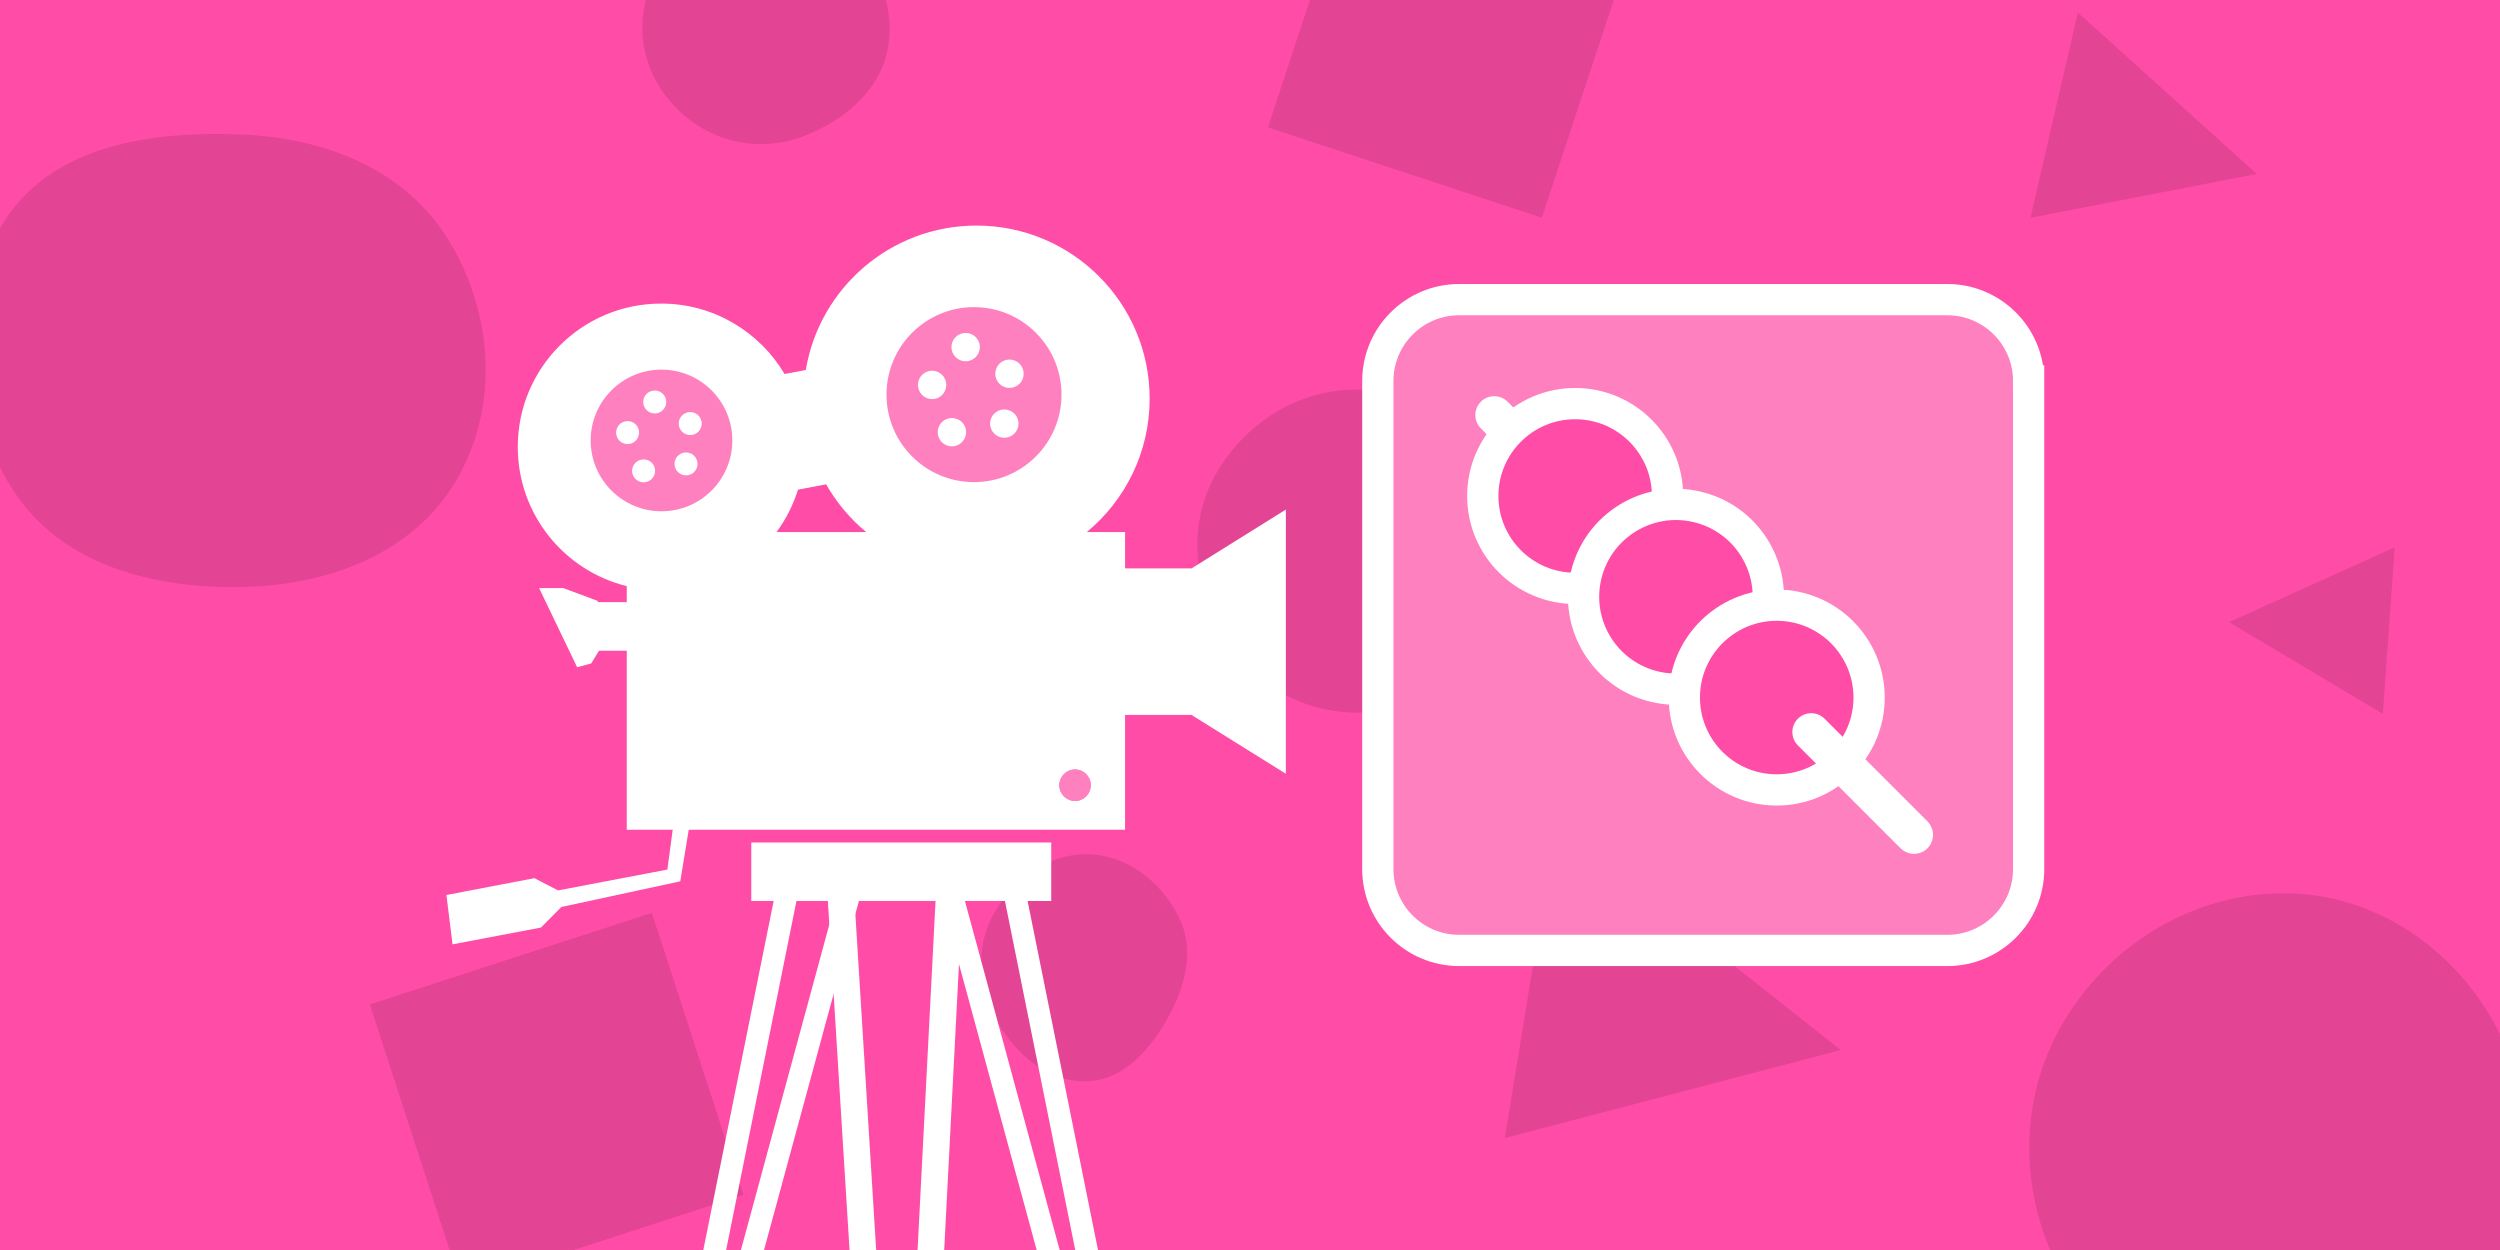
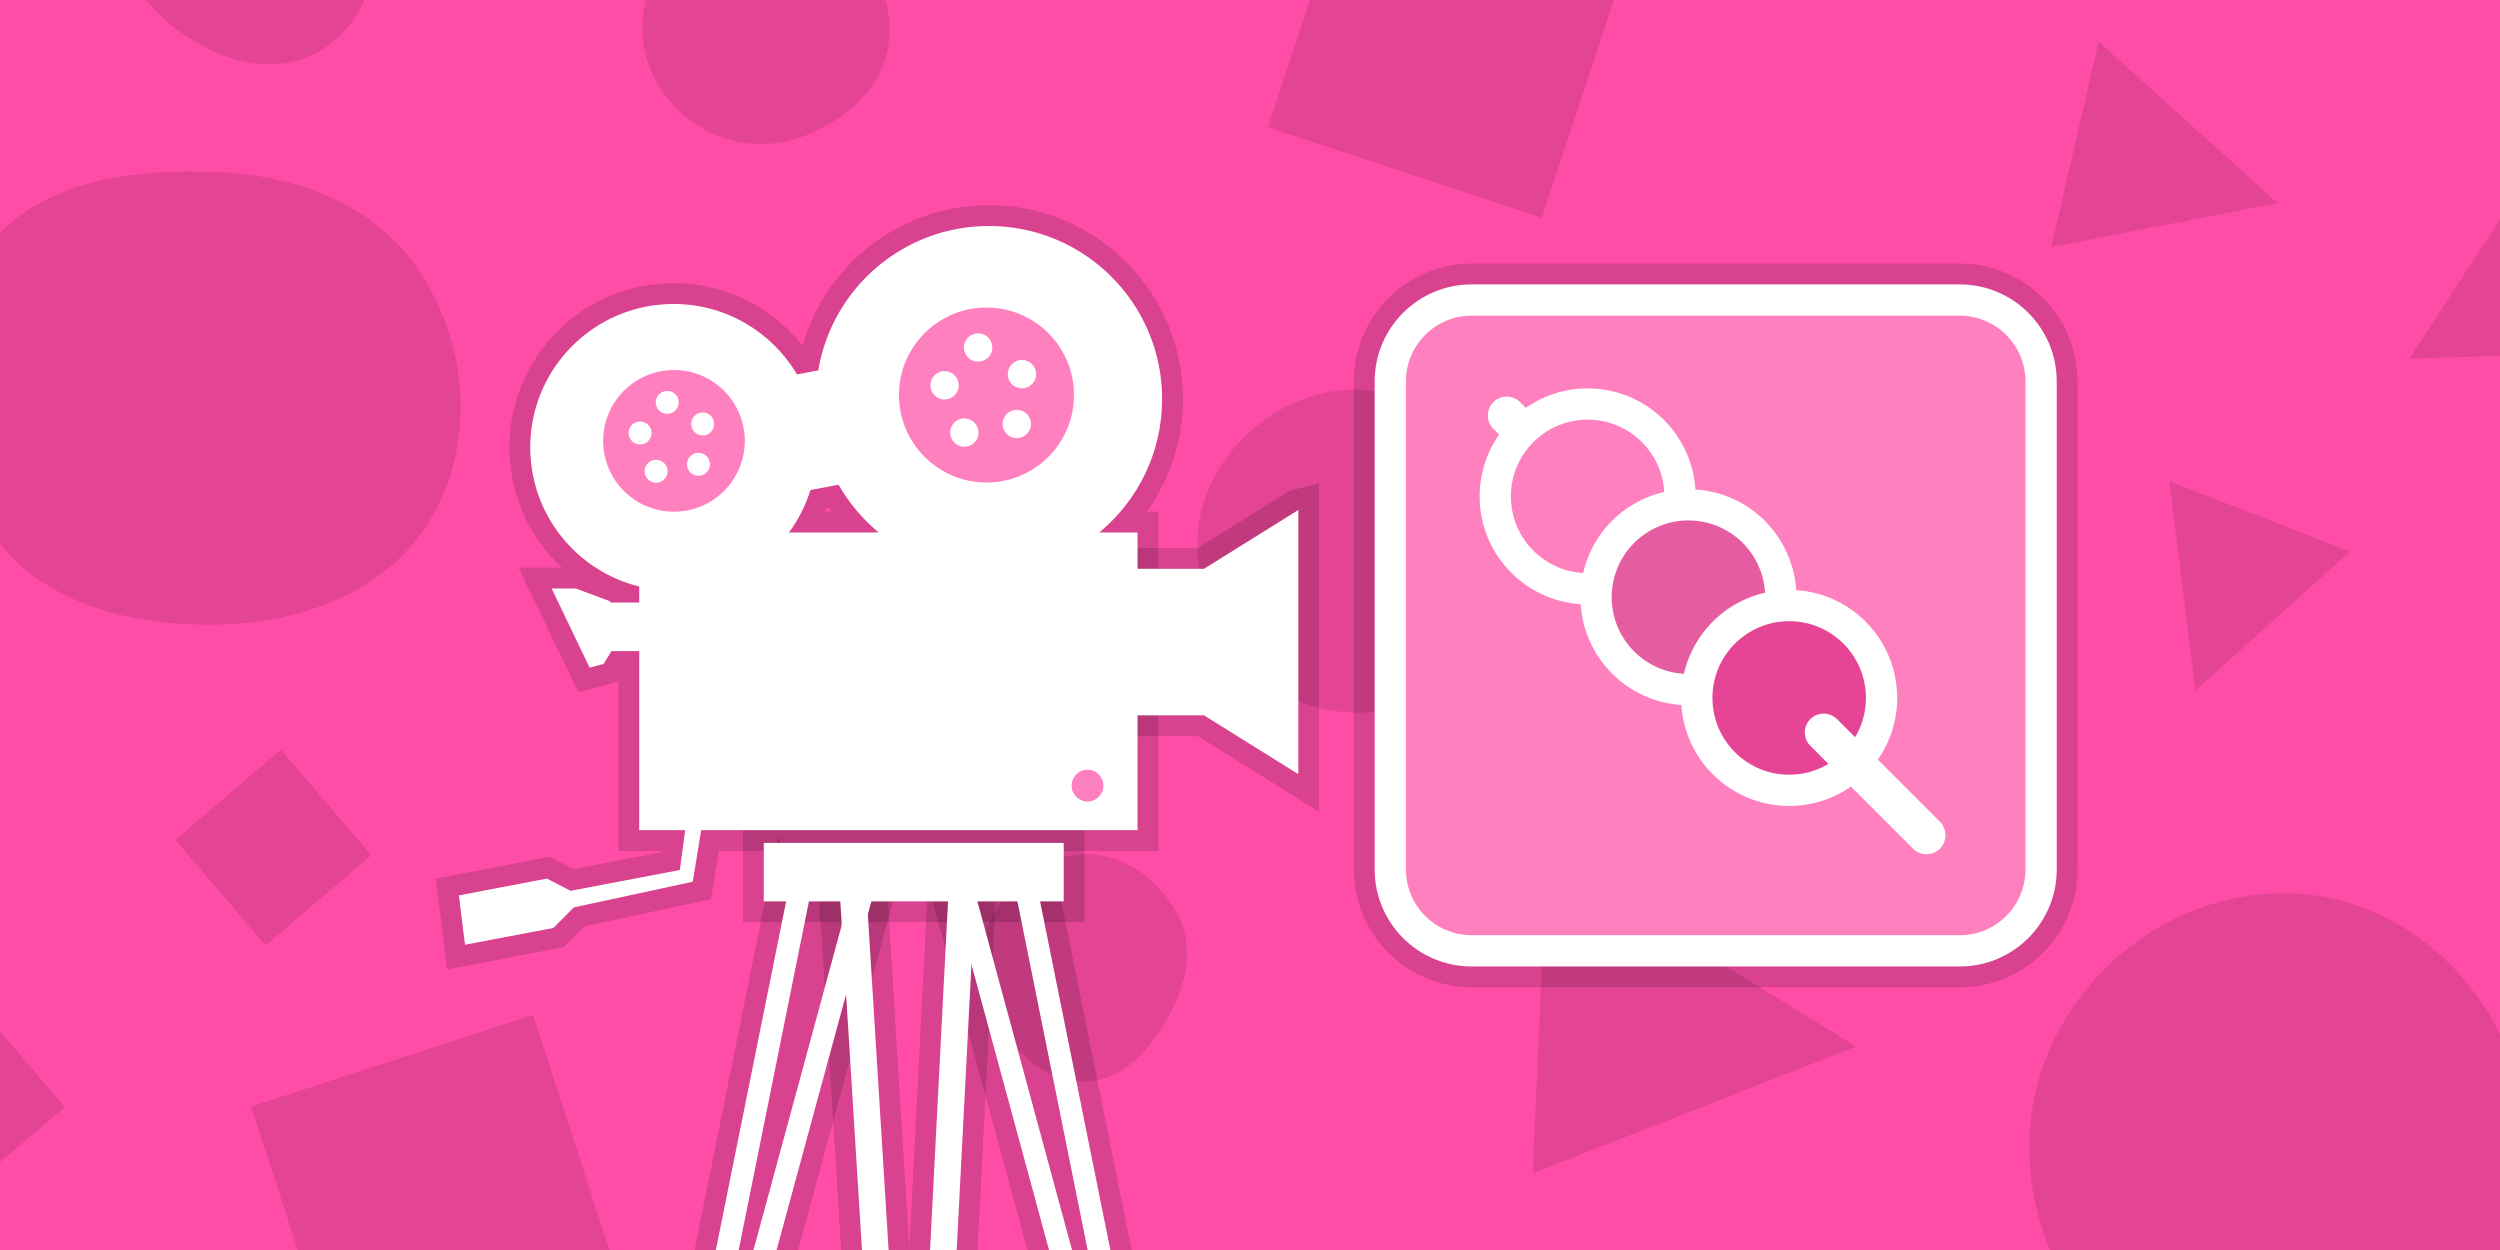
- <svg xmlns="http://www.w3.org/2000/svg" width="600" height="300" viewBox="0 0 600 300">
-   <path fill="#ff4da7" d="M0 300V0h600v300z" style="mix-blend-mode:normal;fill-rule:nonzero;stroke:none;stroke-width:1;stroke-linecap:butt;stroke-linejoin:miter;stroke-miterlimit:10;stroke-dasharray:none;stroke-dashoffset:0" />
-   <path fill="#e34494" d="m361.154 273.128 12.296-75.167 68.336 54.055zM260.766 259.506c-9.223.236-16.911-6.344-21.455-14.373-4.47-7.897-5.321-17.374-1.042-25.376 4.532-8.473 12.888-14.791 22.497-14.742 9.537.049 17.82 6.449 22.102 14.97 3.886 7.733 1.754 16.542-2.47 24.095-4.354 7.785-10.715 15.198-19.632 15.426M549.413 335.223c-21.026 1.365-41.652-8.441-52.765-26.342-11.728-18.891-13.046-42.787-2.205-62.201 11.105-19.887 32.198-32.787 54.97-32.291 22.005.479 41.506 14.728 50.975 34.597 8.371 17.565 13.021 40.985 3.12 57.735-9.668 16.356-35.135 27.271-54.095 28.502M487.317 52.267l11.373-49.26 42.942 38.74ZM58.349 140.886c-21.36.471-43.5-5.227-55.142-23.142-12.631-19.436-14.609-45.375-2.039-64.851 11.774-18.243 35.488-21.523 57.181-20.587 19.736.852 38.882 8.351 49.228 25.179 10.842 17.636 12.379 40.087 1.856 57.915-10.368 17.564-30.693 25.036-51.084 25.486M325.993-35.184 391.743-13.494l-21.69 65.75-65.75-21.69ZM326.471 171.025c-13.185.23-25.481-6.424-32.422-17.636-7.34-11.855-9.246-26.681-2.605-38.941 6.942-12.816 20.46-21.395 35.027-20.915 13.873.458 24.838 10.786 31.235 23.104 5.873 11.306 5.627 24.605-.718 35.652-6.37 11.094-17.726 18.512-30.517 18.736M88.77 241.065l67.679-21.977 21.977 67.679-67.679 21.977zM154.263 4.425c.892-10.053 6.953-18.873 16.048-23.248 9.617-4.626 21.055-4.876 29.849 1.171 9.192 6.322 14.627 17.304 13.081 28.352-1.472 10.521-10.221 18.03-20.114 21.901-9.081 3.554-19.182 2.29-27.076-3.434-7.927-5.747-12.654-14.99-11.788-24.743M534.983 149.314l39.753-17.945-2.85 39.959z" style="mix-blend-mode:normal;fill-rule:nonzero;stroke:none;stroke-width:1;stroke-linecap:butt;stroke-linejoin:miter;stroke-miterlimit:10;stroke-dasharray:none;stroke-dashoffset:0" />
-   <g style="mix-blend-mode:normal;fill-rule:nonzero;stroke-linecap:butt;stroke-linejoin:miter;stroke-miterlimit:10;stroke-dasharray:none;stroke-dashoffset:0">
-     <path fill="#fff" d="M234.356 54.14c22.94 0 41.56 18.586 41.56 41.531 0 12.894-5.88 24.411-15.09 32.031h9.19v71.438h-104.72l-2.031 12.38-28.531 6.15-4.906 4.94-21.219 4.03-1.469-11.84 21.125-4.04 5.656 2.94 26.25-5 1.281-9.56h-11.031v-42.97h-6.656l-1.875 3.06-3.375.91-9.125-19h5.781l8.25 3.062.031.313h6.969v-3.844c-15.02-3.697-26.156-17.245-26.156-33.406 0-19.007 15.4-34.406 34.406-34.406 12.614 0 23.636 6.788 29.625 16.906l5.094-.969c3.279-19.665 20.37-34.656 40.97-34.656zm-42.841 63.375c-1.153 3.703-2.902 7.138-5.156 10.187h21.531c-3.864-3.194-7.128-7.089-9.625-11.468zm62.745 70.935c0 2.07 1.68 3.75 3.76 3.75 2.07 0 3.74-1.68 3.74-3.75 0-2.07-1.67-3.75-3.74-3.75-2.08 0-3.76 1.68-3.76 3.75z" />
-     <path fill="#ff80bf" d="M258.02 184.65c2.07 0 3.79 1.73 3.79 3.8s-1.72 3.8-3.79 3.8c-2.08 0-3.81-1.73-3.81-3.8s1.73-3.8 3.81-3.8z" data-paper-data="{&quot;noHover&quot;:false,&quot;origItem&quot;:[&quot;Path&quot;,{&quot;applyMatrix&quot;:true,&quot;segments&quot;:[[[179.26,188.45001],[0,-2.07],[0,2.07]],[[183.02,192.20001],[-2.08,0],[2.07,0]],[[186.76,188.45001],[0,2.07],[0,-2.07]],[[183.02,184.70001],[2.07,0],[-2.08,0]]],&quot;closed&quot;:true,&quot;fillColor&quot;:[0,0,0,1]}]}" />
-     <path fill="#fff" d="M180.31 216.236v-14.036h71.985v14.036z" />
-     <path fill="#ff80bf" d="M254.76 94.71c0 11.598-9.402 21-21 21s-21-9.402-21-21 9.402-21 21-21 21 9.402 21 21zM228.346 83.299c0 1.879 1.529 3.409 3.409 3.409 1.879 0 3.409-1.53 3.409-3.409s-1.53-3.391-3.409-3.391-3.409 1.511-3.409 3.391zm10.518 6.399c0 1.879 1.529 3.409 3.409 3.409 1.879 0 3.409-1.529 3.409-3.409 0-1.879-1.529-3.409-3.409-3.409-1.879 0-3.409 1.53-3.409 3.409zm-18.557 2.68c0 1.879 1.53 3.409 3.409 3.409s3.391-1.529 3.391-3.409c0-1.879-1.511-3.409-3.391-3.409s-3.409 1.53-3.409 3.409zm17.318 9.279c0 1.879 1.53 3.409 3.409 3.409s3.409-1.53 3.409-3.409-1.529-3.391-3.409-3.391c-1.879 0-3.409 1.511-3.409 3.391zm-12.578 2.06c0 1.879 1.529 3.409 3.409 3.409 1.879 0 3.409-1.529 3.409-3.409 0-1.879-1.53-3.391-3.409-3.391s-3.409 1.511-3.409 3.391zM175.76 105.71c0 9.389-7.611 17-17 17s-17-7.611-17-17 7.611-17 17-17 17 7.611 17 17zm-21.383-9.238c0 1.522 1.238 2.76 2.76 2.76 1.522 0 2.76-1.238 2.76-2.76 0-1.521-1.238-2.745-2.76-2.745-1.521 0-2.76 1.223-2.76 2.745zm8.515 5.18c0 1.522 1.238 2.76 2.76 2.76 1.522 0 2.76-1.238 2.76-2.76 0-1.522-1.238-2.76-2.76-2.76-1.521 0-2.76 1.238-2.76 2.76zm-15.023 2.169c0 1.522 1.238 2.76 2.76 2.76 1.521 0 2.745-1.238 2.745-2.76 0-1.522-1.223-2.76-2.745-2.76-1.522 0-2.76 1.238-2.76 2.76zm14.019 7.511c0 1.522 1.238 2.76 2.76 2.76 1.522 0 2.76-1.238 2.76-2.76 0-1.521-1.238-2.745-2.76-2.745-1.522 0-2.76 1.223-2.76 2.745zm-10.182 1.667c0 1.522 1.238 2.76 2.76 2.76 1.522 0 2.76-1.238 2.76-2.76 0-1.521-1.238-2.745-2.76-2.745-1.522 0-2.76 1.223-2.76 2.745z" />
-     <path fill="#fff" d="M198.67 215.999h6.406l10.625 171.62 8.844-171.62h6.406l-11.781 227.84-6.344.031-14.156-227.88z" />
-     <path fill="#fff" d="M225.978 215.978h5.531l37.281 137.31-27.656-137.31h5.438l43.438 215.38.031.156-5.188 1.25-.062-.188-.031-.156-58.78-216.43zM185.731 215.993h5.469l-27.125 134.62 36.562-134.62h5.562l-58.094 213.75-.031.156-.062.188-5.188-1.25.031-.156 42.875-212.69zM308.604 122.299v63.406l-22.637-14.117h-17.707v-35.172h17.707l22.633-14.116z" />
-   </g>
-   <path fill="#ff80bf" stroke="#fff" stroke-width="7.5" d="M486.874 91.437v117.146c0 10.782-8.742 19.524-19.524 19.524H350.203c-10.782 0-19.524-8.742-19.524-19.524V91.437c0-10.782 8.742-19.524 19.524-19.524h117.146c10.782 0 19.524 8.742 19.524 19.524z" style="mix-blend-mode:normal;fill-rule:nonzero;stroke-linecap:butt;stroke-linejoin:miter;stroke-miterlimit:10;stroke-dasharray:none;stroke-dashoffset:0" />
-   <g stroke="#fff" style="mix-blend-mode:normal;fill-rule:nonzero;stroke-linecap:butt;stroke-linejoin:miter;stroke-miterlimit:10;stroke-dasharray:none;stroke-dashoffset:0">
-     <path fill="#fff" d="M459.223 204.253c-1.031 0-2.062-.394-2.85-1.179L355.764 102.463c-1.573-1.573-1.573-4.127 0-5.7 1.573-1.573 4.127-1.573 5.7 0l100.609 100.609c1.573 1.573 1.573 4.127 0 5.7-.788.785-1.819 1.182-2.85 1.182z" />
-     <path fill="#ff4da7" stroke-width="7.5" d="M400.209 119.037c0 12.244-9.926 22.17-22.17 22.17-12.244 0-22.17-9.926-22.17-22.17 0-12.244 9.926-22.17 22.17-22.17 12.244 0 22.17 9.926 22.17 22.17z" />
-     <path fill="#ff4da7" stroke-width="7.5" d="M397.136 164.807c-11.916-2.814-19.296-14.755-16.482-26.672 2.814-11.916 14.755-19.296 26.672-16.482 11.916 2.814 19.296 14.755 16.482 26.672-2.814 11.916-14.755 19.296-26.672 16.482z" />
-     <path fill="#ff4da7" stroke-width="7.5" d="M448.584 167.41c0 12.244-9.929 22.173-22.173 22.173-12.244 0-22.17-9.929-22.17-22.173 0-12.244 9.926-22.17 22.17-22.17 12.244 0 22.173 9.929 22.173 22.17z" />
-     <path fill="#fff" d="M459.386 204.417c-1.031 0-2.062-.394-2.85-1.179l-24.692-24.692c-1.576-1.573-1.576-4.127 0-5.7 1.576-1.573 4.124-1.573 5.7 0l24.692 24.692c1.573 1.573 1.573 4.127 0 5.7-.788.781-1.819 1.179-2.85 1.179z" />
+ <svg xmlns="http://www.w3.org/2000/svg" version="1.1" width="600" height="300" viewBox="20.980,44.518,600,300">
+   <g transform="translate(20.97979,44.51795)">
+     <g data-paper-data="{&quot;isPaintingLayer&quot;:true}" fill-rule="nonzero" stroke-linecap="butt" stroke-linejoin="miter" stroke-miterlimit="10" stroke-dasharray="" stroke-dashoffset="0" style="mix-blend-mode: normal">
+       <g stroke="none" stroke-width="1">
+         <path d="M0,300v-300h600v300z" fill="#ff4da7" />
+         <path d="M367.843,281.6l3.389,-76.09l74.208,45.661z" fill="#e34494" />
+         <path d="M260.766,259.506c-9.223,0.236 -16.911,-6.344 -21.455,-14.373c-4.47,-7.897 -5.321,-17.374 -1.042,-25.376c4.532,-8.473 12.888,-14.791 22.497,-14.742c9.537,0.049 17.82,6.449 22.102,14.97c3.886,7.733 1.754,16.542 -2.47,24.095c-4.354,7.785 -10.715,15.198 -19.632,15.426" fill="#e34494" />
+         <path d="M549.413,335.223c-21.026,1.365 -41.652,-8.441 -52.765,-26.342c-11.728,-18.891 -13.046,-42.787 -2.205,-62.201c11.105,-19.887 32.198,-32.787 54.97,-32.291c22.005,0.479 41.506,14.728 50.975,34.597c8.371,17.565 13.021,40.985 3.12,57.735c-9.668,16.356 -35.135,27.271 -54.095,28.502" fill="#e34494" />
+         <path d="M492.317,59.267l11.373,-49.26l42.942,38.74z" fill="#e34494" />
+         <path d="M52.349,149.886c-21.36,0.471 -43.5,-5.227 -55.142,-23.142c-12.631,-19.436 -14.609,-45.375 -2.039,-64.851c11.774,-18.243 35.488,-21.523 57.181,-20.587c19.736,0.852 38.882,8.351 49.228,25.179c10.842,17.636 12.379,40.087 1.856,57.915c-10.368,17.564 -30.693,25.036 -51.084,25.486" fill="#e34494" />
+         <path d="M325.993,-35.184l65.75,21.69l-21.69,65.75l-65.75,-21.69z" fill="#e34494" />
+         <path d="M326.471,171.026c-13.185,0.23 -25.481,-6.424 -32.422,-17.636c-7.34,-11.855 -9.246,-26.681 -2.605,-38.941c6.942,-12.816 20.46,-21.395 35.027,-20.915c13.873,0.458 24.838,10.786 31.235,23.104c5.873,11.306 5.627,24.605 -0.718,35.652c-6.37,11.094 -17.726,18.512 -30.517,18.736" fill="#e34494" />
+         <path d="M60.27,265.565l67.679,-21.977l21.977,67.679l-67.679,21.977z" fill="#e34494" />
+         <path d="M154.263,4.425c0.892,-10.053 6.953,-18.873 16.048,-23.248c9.617,-4.626 21.055,-4.876 29.849,1.171c9.192,6.322 14.627,17.304 13.081,28.352c-1.472,10.521 -10.221,18.03 -20.114,21.901c-9.081,3.554 -19.182,2.29 -27.076,-3.434c-7.927,-5.747 -12.654,-14.99 -11.788,-24.743" fill="#e34494" />
+         <path d="M526.91,165.736l-6.264,-50.237l43.332,16.866z" fill="#e34494" />
+         <path d="M42.083,201.577l25.354,-21.676l21.676,25.354l-25.354,21.676z" fill="#e34494" />
+         <path d="M578.242,86.065l54.01,-82.969l43.475,79.862z" fill="#e34494" />
+         <path d="M-20.98,262.799l19.688,-16.832l16.832,19.688l-19.688,16.832z" fill="#e34494" />
+         <path d="M46.911,10.066c-9.221,-5.518 -17.122,-13.871 -17.283,-24.616c-0.175,-11.657 5.928,-23.231 16.494,-28.158c9.897,-4.615 20.872,0.337 29.858,6.543c8.175,5.647 14.319,13.965 14.219,23.9c-0.105,10.412 -5.462,20.382 -14.715,25.156c-9.117,4.703 -19.771,2.443 -28.574,-2.825" fill="#e34494" />
+       </g>
+       <g>
+         <path d="M237.349,54.236c22.94,0 41.56,18.586 41.56,41.531c0,12.894 -5.88,24.411 -15.09,32.031h9.19v71.438h-104.72l-2.031,12.38l-28.531,6.15l-4.906,4.94l-21.219,4.03l-1.469,-11.84l21.125,-4.04l5.656,2.94l26.25,-5l1.281,-9.56h-11.031v-42.97h-6.656l-1.875,3.06l-3.375,0.91l-9.125,-19h5.781l8.25,3.062l0.031,0.313h6.969v-3.844c-15.02,-3.697 -26.156,-17.245 -26.156,-33.406c0,-19.007 15.4,-34.406 34.406,-34.406c12.614,0 23.636,6.788 29.625,16.906l5.094,-0.969c3.279,-19.665 20.37,-34.656 40.97,-34.656zM194.508,117.611c-1.153,3.703 -2.902,7.138 -5.156,10.187h21.531c-3.864,-3.194 -7.128,-7.089 -9.625,-11.468z" fill="none" stroke-opacity="0.149" stroke="#000000" stroke-width="10" />
+         <path d="M183.303,216.332v-14.036h71.985v14.036z" fill="none" stroke-opacity="0.149" stroke="#000000" stroke-width="10" />
+         <path d="M201.663,216.094h6.406l10.625,171.62l8.844,-171.62h6.406l-11.781,227.84l-6.344,0.031l-14.156,-227.88z" fill="none" stroke-opacity="0.149" stroke="#000000" stroke-width="10" />
+         <path d="M228.971,216.073h5.531l37.281,137.31l-27.656,-137.31h5.438l43.438,215.38l0.031,0.156l-5.188,1.25l-0.062,-0.188l-0.031,-0.156l-58.78,-216.43z" fill="none" stroke-opacity="0.149" stroke="#000000" stroke-width="10" />
+         <path d="M188.724,216.088h5.469l-27.125,134.62l36.562,-134.62h5.562l-58.094,213.75l-0.031,0.156l-0.062,0.188l-5.188,-1.25l0.031,-0.156l42.875,-212.69z" fill="none" stroke-opacity="0.149" stroke="#000000" stroke-width="10" />
+         <path d="M311.597,122.395v63.406l-22.637,-14.117h-17.707v-35.172h17.707l22.633,-14.116z" fill="none" stroke-opacity="0.149" stroke="#000000" stroke-width="10" />
+         <path d="M237.349,54.236c22.94,0 41.56,18.586 41.56,41.531c0,12.894 -5.88,24.411 -15.09,32.031h9.19v71.438h-104.72l-2.031,12.38l-28.531,6.15l-4.906,4.94l-21.219,4.03l-1.469,-11.84l21.125,-4.04l5.656,2.94l26.25,-5l1.281,-9.56h-11.031v-42.97h-6.656l-1.875,3.06l-3.375,0.91l-9.125,-19h5.781l8.25,3.062l0.031,0.313h6.969v-3.844c-15.02,-3.697 -26.156,-17.245 -26.156,-33.406c0,-19.007 15.4,-34.406 34.406,-34.406c12.614,0 23.636,6.788 29.625,16.906l5.094,-0.969c3.279,-19.665 20.37,-34.656 40.97,-34.656zM194.508,117.611c-1.153,3.703 -2.902,7.138 -5.156,10.187h21.531c-3.864,-3.194 -7.128,-7.089 -9.625,-11.468zM257.253,188.546c0,2.07 1.68,3.75 3.76,3.75c2.07,0 3.74,-1.68 3.74,-3.75c0,-2.07 -1.67,-3.75 -3.74,-3.75c-2.08,0 -3.76,1.68 -3.76,3.75z" fill="#ffffff" stroke="none" stroke-width="1" />
+         <path d="M261.013,184.746c2.07,0 3.79,1.73 3.79,3.8c0,2.07 -1.72,3.8 -3.79,3.8c-2.08,0 -3.81,-1.73 -3.81,-3.8c0,-2.07 1.73,-3.8 3.81,-3.8z" data-paper-data="{&quot;noHover&quot;:false,&quot;origItem&quot;:[&quot;Path&quot;,{&quot;applyMatrix&quot;:true,&quot;segments&quot;:[[[179.26,188.45001],[0,-2.07],[0,2.07]],[[183.02,192.20001],[-2.08,0],[2.07,0]],[[186.76,188.45001],[0,2.07],[0,-2.07]],[[183.02,184.70001],[2.07,0],[-2.08,0]]],&quot;closed&quot;:true,&quot;fillColor&quot;:[0,0,0,1]}]}" fill="#ff80bf" stroke="none" stroke-width="0.5" />
+         <path d="M183.303,216.332v-14.036h71.985v14.036z" fill="#ffffff" stroke="none" stroke-width="1" />
+         <path d="M257.753,94.806c0,11.598 -9.402,21 -21,21c-11.598,0 -21,-9.402 -21,-21c0,-11.598 9.402,-21 21,-21c11.598,0 21,9.402 21,21zM231.339,83.394c0,1.879 1.529,3.409 3.409,3.409c1.879,0 3.409,-1.53 3.409,-3.409c0,-1.879 -1.53,-3.391 -3.409,-3.391c-1.879,0 -3.409,1.511 -3.409,3.391zM241.857,89.793c0,1.879 1.529,3.409 3.409,3.409c1.879,0 3.409,-1.529 3.409,-3.409c0,-1.879 -1.529,-3.409 -3.409,-3.409c-1.879,0 -3.409,1.53 -3.409,3.409zM223.3,92.472c0,1.879 1.53,3.409 3.409,3.409c1.879,0 3.391,-1.529 3.391,-3.409c0,-1.879 -1.511,-3.409 -3.391,-3.409c-1.879,0 -3.409,1.53 -3.409,3.409zM240.618,101.751c0,1.879 1.53,3.409 3.409,3.409c1.879,0 3.409,-1.53 3.409,-3.409c0,-1.879 -1.529,-3.391 -3.409,-3.391c-1.879,0 -3.409,1.511 -3.409,3.391zM228.04,103.811c0,1.879 1.529,3.409 3.409,3.409c1.879,0 3.409,-1.529 3.409,-3.409c0,-1.879 -1.53,-3.391 -3.409,-3.391c-1.879,0 -3.409,1.511 -3.409,3.391z" fill="#ff80bf" stroke="none" stroke-width="1" />
+         <path d="M178.753,105.806c0,9.389 -7.611,17 -17,17c-9.389,0 -17,-7.611 -17,-17c0,-9.389 7.611,-17 17,-17c9.389,0 17,7.611 17,17zM157.37,96.568c0,1.522 1.238,2.76 2.76,2.76c1.522,0 2.76,-1.238 2.76,-2.76c0,-1.521 -1.238,-2.745 -2.76,-2.745c-1.521,0 -2.76,1.223 -2.76,2.745zM165.885,101.748c0,1.522 1.238,2.76 2.76,2.76c1.522,0 2.76,-1.238 2.76,-2.76c0,-1.522 -1.238,-2.76 -2.76,-2.76c-1.521,0 -2.76,1.238 -2.76,2.76zM150.862,103.917c0,1.522 1.238,2.76 2.76,2.76c1.521,0 2.745,-1.238 2.745,-2.76c0,-1.522 -1.223,-2.76 -2.745,-2.76c-1.522,0 -2.76,1.238 -2.76,2.76zM164.881,111.428c0,1.522 1.238,2.76 2.76,2.76c1.522,0 2.76,-1.238 2.76,-2.76c0,-1.521 -1.238,-2.745 -2.76,-2.745c-1.522,0 -2.76,1.223 -2.76,2.745zM154.699,113.096c0,1.522 1.238,2.76 2.76,2.76c1.522,0 2.76,-1.238 2.76,-2.76c0,-1.521 -1.238,-2.745 -2.76,-2.745c-1.522,0 -2.76,1.223 -2.76,2.745z" fill="#ff80bf" stroke="none" stroke-width="1" />
+         <path d="M201.663,216.094h6.406l10.625,171.62l8.844,-171.62h6.406l-11.781,227.84l-6.344,0.031l-14.156,-227.88z" fill="#ffffff" stroke="none" stroke-width="1" />
+         <path d="M228.971,216.073h5.531l37.281,137.31l-27.656,-137.31h5.438l43.438,215.38l0.031,0.156l-5.188,1.25l-0.062,-0.188l-0.031,-0.156l-58.78,-216.43z" fill="#ffffff" stroke="none" stroke-width="1" />
+         <path d="M188.724,216.088h5.469l-27.125,134.62l36.562,-134.62h5.562l-58.094,213.75l-0.031,0.156l-0.062,0.188l-5.188,-1.25l0.031,-0.156l42.875,-212.69z" fill="#ffffff" stroke="none" stroke-width="1" />
+         <path d="M311.597,122.395v63.406l-22.637,-14.117h-17.707v-35.172h17.707l22.633,-14.116z" fill="#ffffff" stroke="none" stroke-width="1" />
+         <path d="M489.867,91.533v117.146c0,10.782 -8.742,19.524 -19.524,19.524h-117.146c-10.782,0 -19.524,-8.742 -19.524,-19.524v-117.146c0,-10.782 8.742,-19.524 19.524,-19.524h117.146c10.782,0 19.524,8.742 19.524,19.524z" fill="none" stroke-opacity="0.149" stroke="#000000" stroke-width="17.5" />
+         <path d="M489.867,91.533v117.146c0,10.782 -8.742,19.524 -19.524,19.524h-117.146c-10.782,0 -19.524,-8.742 -19.524,-19.524v-117.146c0,-10.782 8.742,-19.524 19.524,-19.524h117.146c10.782,0 19.524,8.742 19.524,19.524z" fill="#ff80bf" stroke="#ffffff" stroke-width="7.5" />
+         <path d="M462.216,204.349c-1.031,0 -2.062,-0.394 -2.85,-1.179l-100.609,-100.612c-1.573,-1.573 -1.573,-4.127 0,-5.7c1.573,-1.573 4.127,-1.573 5.7,0l100.609,100.609c1.573,1.573 1.573,4.127 0,5.7c-0.788,0.785 -1.819,1.182 -2.85,1.182z" fill="#ffffff" stroke="#ffffff" stroke-width="1" />
+         <path d="M403.202,119.133c0,12.244 -9.926,22.17 -22.17,22.17c-12.244,0 -22.17,-9.926 -22.17,-22.17c0,-12.244 9.926,-22.17 22.17,-22.17c12.244,0 22.17,9.926 22.17,22.17z" fill="#ff80bf" stroke="#ffffff" stroke-width="7.5" />
+         <path d="M400.129,164.902c-11.916,-2.814 -19.296,-14.755 -16.482,-26.672c2.814,-11.916 14.755,-19.296 26.672,-16.482c11.916,2.814 19.296,14.755 16.482,26.672c-2.814,11.916 -14.755,19.296 -26.672,16.482z" fill="#e65ca0" stroke="#ffffff" stroke-width="7.5" />
+         <path d="M451.577,167.505c0,12.244 -9.929,22.173 -22.173,22.173c-12.244,0 -22.17,-9.929 -22.17,-22.173c0,-12.244 9.926,-22.17 22.17,-22.17c12.244,0 22.173,9.929 22.173,22.17z" fill="#e64595" stroke="#ffffff" stroke-width="7.5" />
+         <path d="M462.379,204.513c-1.031,0 -2.062,-0.394 -2.85,-1.179l-24.692,-24.692c-1.576,-1.573 -1.576,-4.127 0,-5.7c1.576,-1.573 4.124,-1.573 5.7,0l24.692,24.692c1.573,1.573 1.573,4.127 0,5.7c-0.788,0.781 -1.819,1.179 -2.85,1.179z" fill="#ffffff" stroke="#ffffff" stroke-width="1" />
+       </g>
+     </g>
  </g>
</svg>
